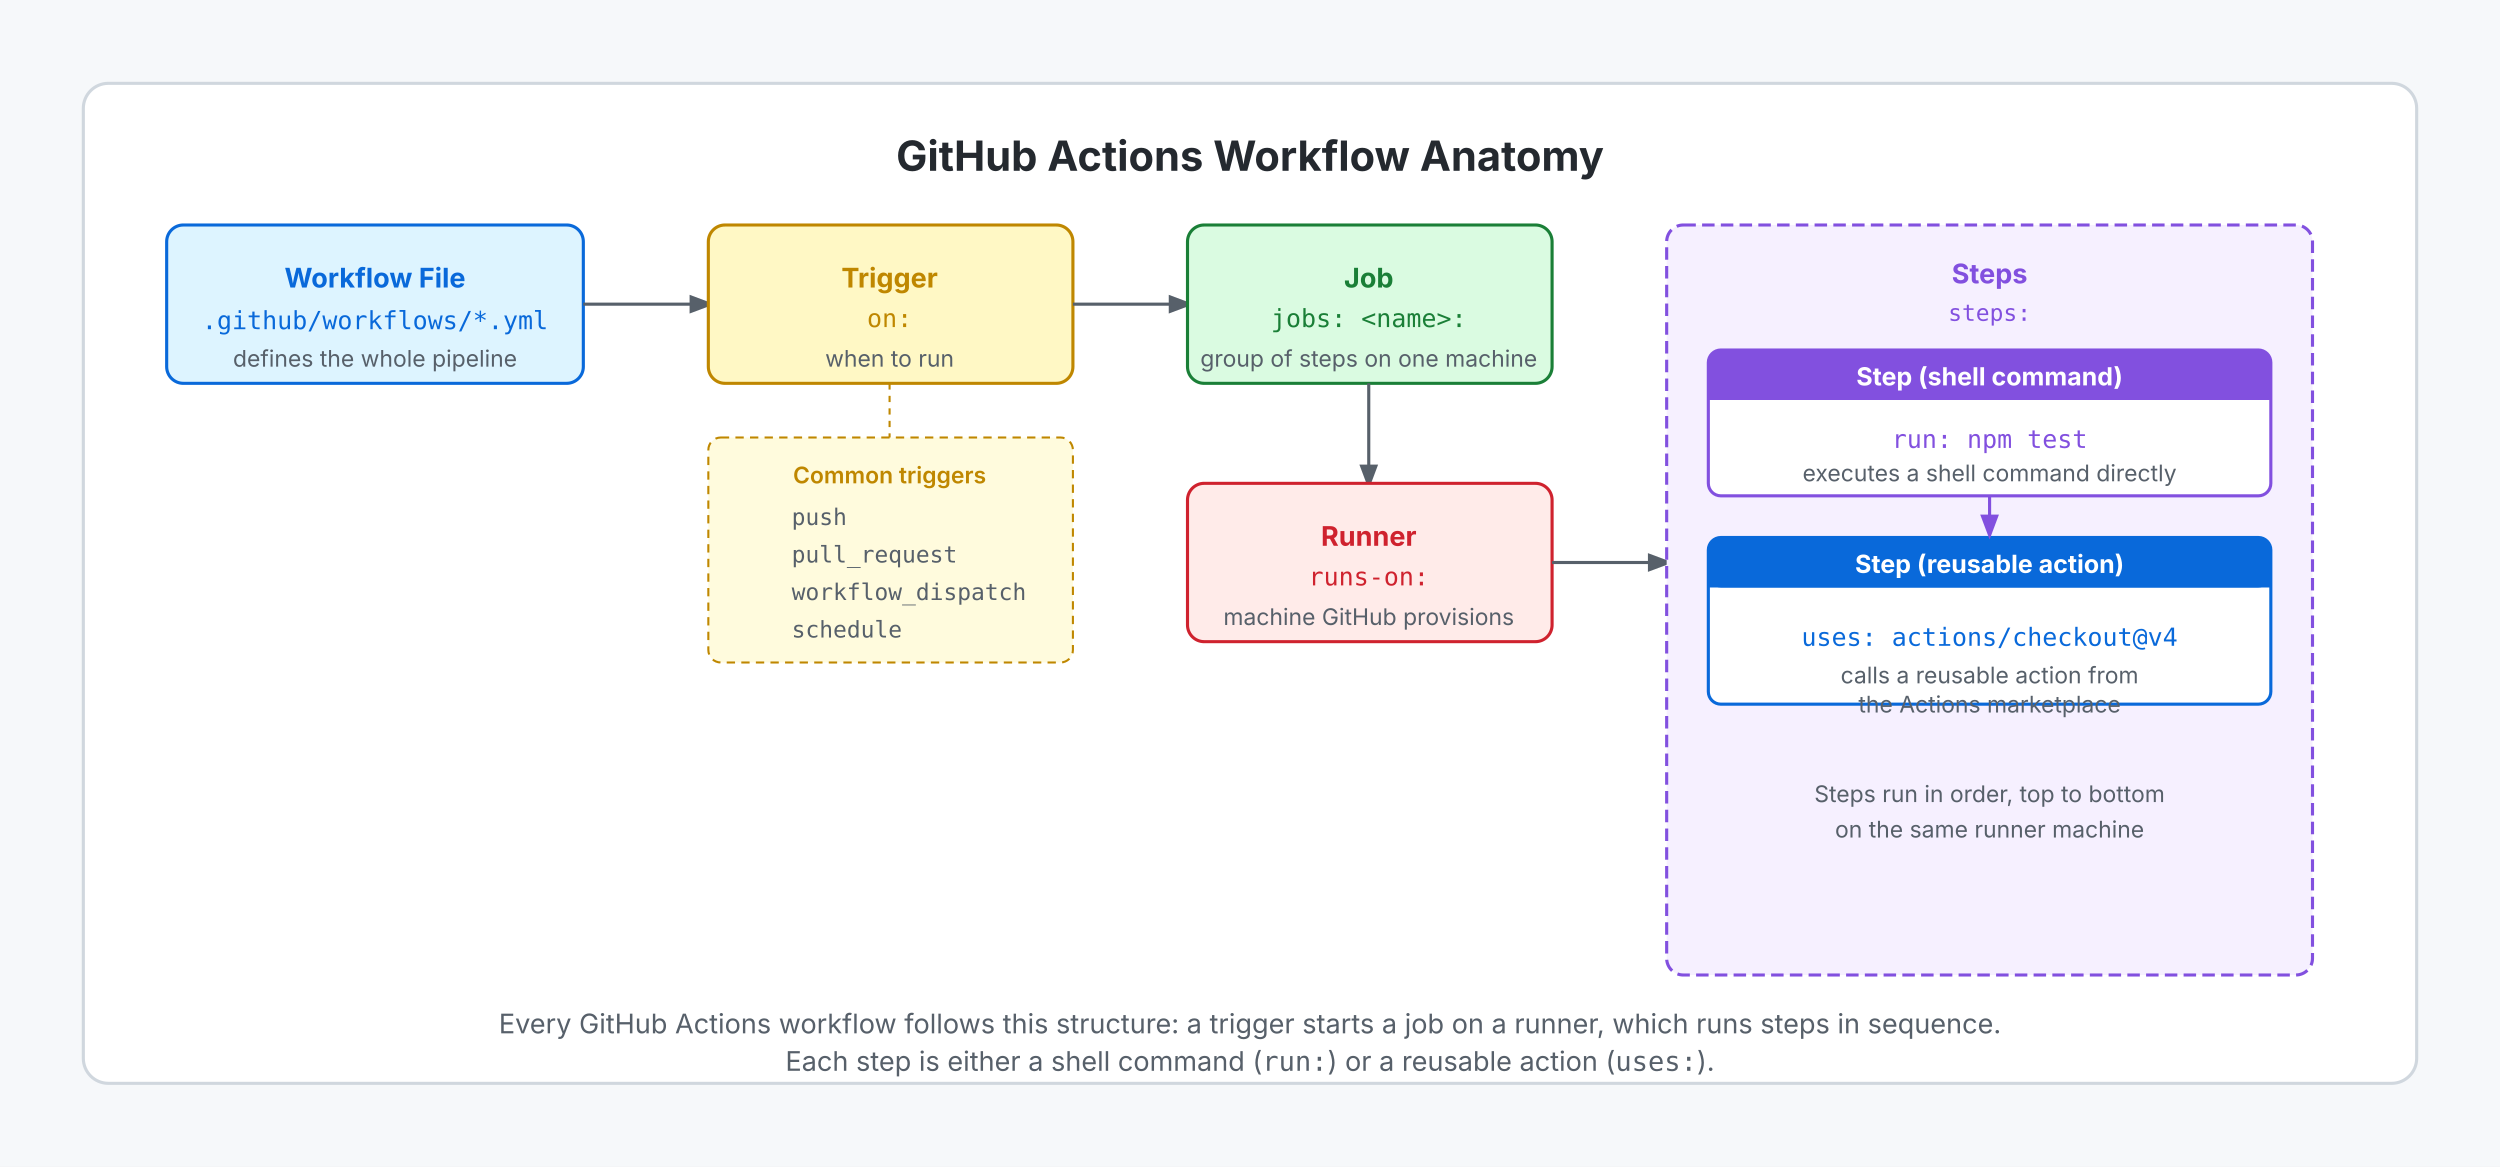
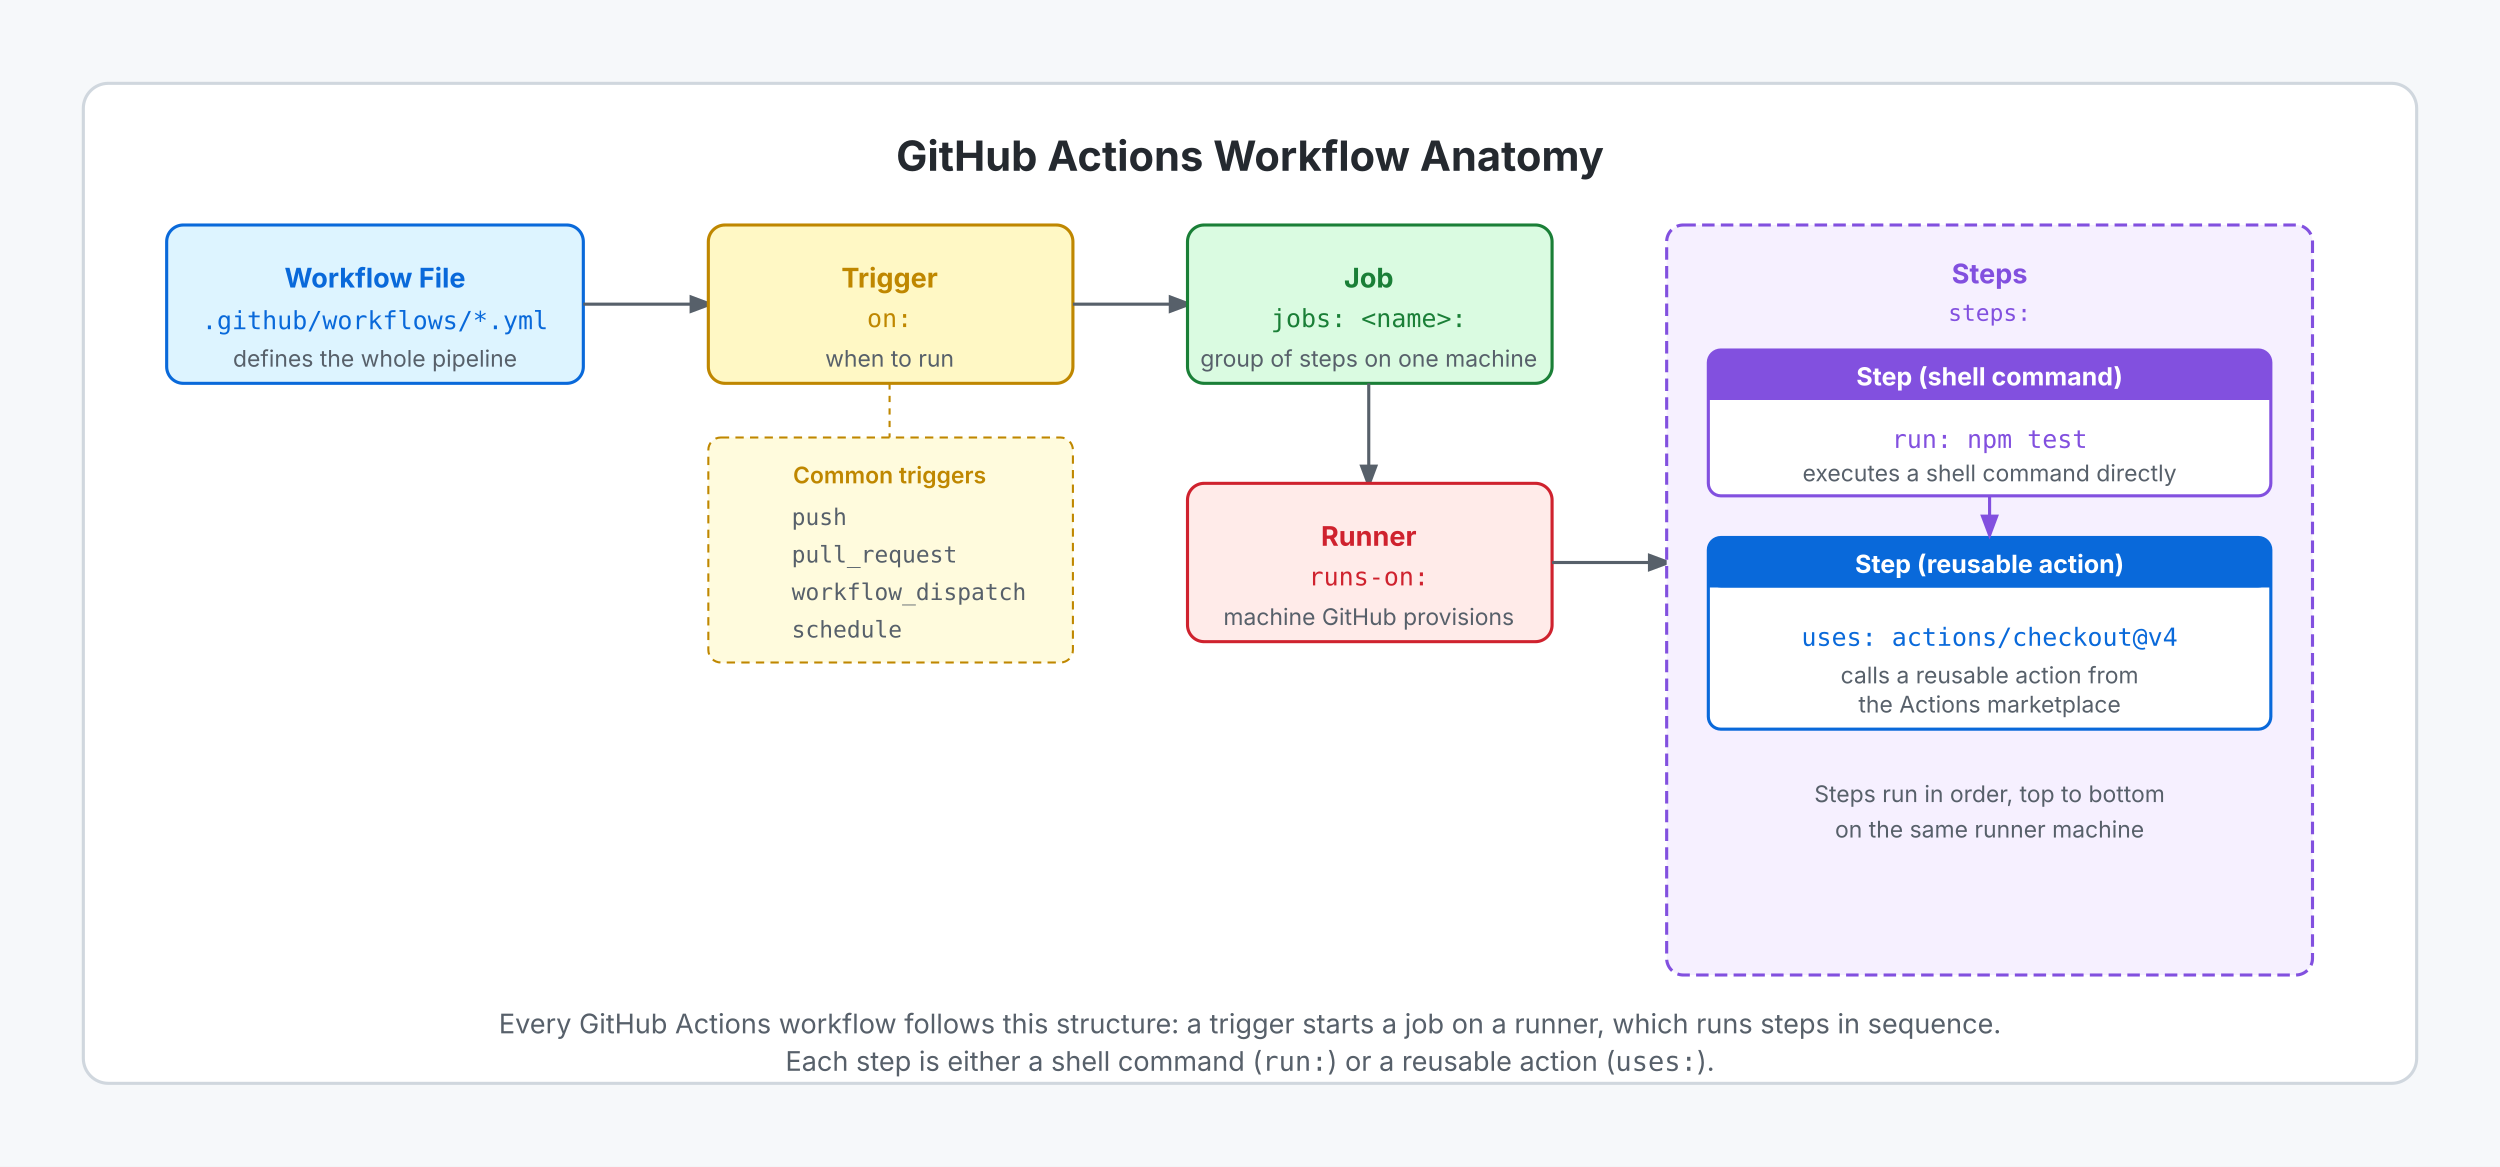
<svg xmlns="http://www.w3.org/2000/svg" width="1200" height="560" viewBox="0 0 1200 560" role="img" aria-label="GitHub Actions workflow anatomy: trigger, job, runner, steps, and actions shown as nested layers">
  <rect width="1200" height="560" fill="#f6f8fa" />
  <rect x="40" y="40" width="1120" height="480" rx="12" ry="12" fill="#ffffff" stroke="#d0d7de" stroke-width="1.5" />
  <text x="600" y="82" font-family="system-ui, -apple-system, sans-serif" font-size="20" font-weight="700" fill="#24292f" text-anchor="middle">GitHub Actions Workflow Anatomy</text>
  <rect x="80" y="108" width="200" height="76" rx="8" ry="8" fill="#ddf4ff" stroke="#0969da" stroke-width="1.5" />
  <text x="180" y="138" font-family="system-ui, -apple-system, sans-serif" font-size="13" font-weight="700" fill="#0969da" text-anchor="middle">Workflow File</text>
  <text x="180" y="158" font-family="monospace, monospace" font-size="12" fill="#0969da" text-anchor="middle">.github/workflows/*.yml</text>
  <text x="180" y="176" font-family="system-ui, -apple-system, sans-serif" font-size="11" fill="#57606a" text-anchor="middle">defines the whole pipeline</text>
  <line x1="280" y1="146" x2="340" y2="146" stroke="#57606a" stroke-width="1.5" marker-end="url(#arrow)" />
  <rect x="340" y="108" width="175" height="76" rx="8" ry="8" fill="#fff8c5" stroke="#bf8700" stroke-width="1.5" />
  <text x="427" y="138" font-family="system-ui, -apple-system, sans-serif" font-size="13" font-weight="700" fill="#bf8700" text-anchor="middle">Trigger</text>
  <text x="427" y="157" font-family="monospace, monospace" font-size="12" fill="#bf8700" text-anchor="middle">on:</text>
  <text x="427" y="176" font-family="system-ui, -apple-system, sans-serif" font-size="11" fill="#57606a" text-anchor="middle">when to run</text>
  <line x1="515" y1="146" x2="570" y2="146" stroke="#57606a" stroke-width="1.5" marker-end="url(#arrow)" />
  <rect x="570" y="108" width="175" height="76" rx="8" ry="8" fill="#dafbe1" stroke="#1a7f37" stroke-width="1.5" />
  <text x="657" y="138" font-family="system-ui, -apple-system, sans-serif" font-size="13" font-weight="700" fill="#1a7f37" text-anchor="middle">Job</text>
  <text x="657" y="157" font-family="monospace, monospace" font-size="12" fill="#1a7f37" text-anchor="middle">jobs: &lt;name&gt;:</text>
  <text x="657" y="176" font-family="system-ui, -apple-system, sans-serif" font-size="11" fill="#57606a" text-anchor="middle">group of steps on one machine</text>
  <line x1="657" y1="184" x2="657" y2="232" stroke="#57606a" stroke-width="1.5" marker-end="url(#arrow)" />
  <rect x="570" y="232" width="175" height="76" rx="8" ry="8" fill="#ffebe9" stroke="#cf222e" stroke-width="1.5" />
  <text x="657" y="262" font-family="system-ui, -apple-system, sans-serif" font-size="13" font-weight="700" fill="#cf222e" text-anchor="middle">Runner</text>
  <text x="657" y="281" font-family="monospace, monospace" font-size="12" fill="#cf222e" text-anchor="middle">runs-on:</text>
  <text x="657" y="300" font-family="system-ui, -apple-system, sans-serif" font-size="11" fill="#57606a" text-anchor="middle">machine GitHub provisions</text>
  <line x1="745" y1="270" x2="800" y2="270" stroke="#57606a" stroke-width="1.5" marker-end="url(#arrow)" />
  <rect x="800" y="108" width="310" height="360" rx="8" ry="8" fill="#f6f0ff" stroke="#8250df" stroke-width="1.5" stroke-dasharray="6,3" />
  <text x="955" y="136" font-family="system-ui, -apple-system, sans-serif" font-size="13" font-weight="700" fill="#8250df" text-anchor="middle">Steps</text>
  <text x="955" y="154" font-family="monospace, monospace" font-size="11" fill="#8250df" text-anchor="middle">steps:</text>
  <rect x="820" y="168" width="270" height="70" rx="6" ry="6" fill="#ffffff" stroke="#8250df" stroke-width="1.5" />
  <rect x="820" y="168" width="270" height="24" rx="6" ry="6" fill="#8250df" />
  <rect x="820" y="180" width="270" height="12" fill="#8250df" />
  <text x="955" y="185" font-family="system-ui, -apple-system, sans-serif" font-size="12" font-weight="700" fill="#ffffff" text-anchor="middle">Step (shell command)</text>
  <text x="955" y="215" font-family="monospace, monospace" font-size="12" fill="#8250df" text-anchor="middle">run: npm test</text>
  <text x="955" y="231" font-family="system-ui, -apple-system, sans-serif" font-size="11" fill="#57606a" text-anchor="middle">executes a shell command directly</text>
-   <rect x="820" y="258" width="270" height="80" rx="6" ry="6" fill="#ffffff" stroke="#0969da" stroke-width="1.5" />
+   <rect x="820" y="258" width="270" height="92" rx="6" ry="6" fill="#ffffff" stroke="#0969da" stroke-width="1.5" />
  <rect x="820" y="258" width="270" height="24" rx="6" ry="6" fill="#0969da" />
  <rect x="820" y="270" width="270" height="12" fill="#0969da" />
  <text x="955" y="275" font-family="system-ui, -apple-system, sans-serif" font-size="12" font-weight="700" fill="#ffffff" text-anchor="middle">Step (reusable action)</text>
  <text x="955" y="310" font-family="monospace, monospace" font-size="12" fill="#0969da" text-anchor="middle">uses: actions/checkout@v4</text>
  <text x="955" y="328" font-family="system-ui, -apple-system, sans-serif" font-size="11" fill="#57606a" text-anchor="middle">calls a reusable action from</text>
  <text x="955" y="342" font-family="system-ui, -apple-system, sans-serif" font-size="11" fill="#57606a" text-anchor="middle">the Actions marketplace</text>
  <text x="955" y="385" font-family="system-ui, -apple-system, sans-serif" font-size="11" fill="#57606a" text-anchor="middle">Steps run in order, top to bottom</text>
  <text x="955" y="402" font-family="system-ui, -apple-system, sans-serif" font-size="11" fill="#57606a" text-anchor="middle">on the same runner machine</text>
  <line x1="955" y1="238" x2="955" y2="256" stroke="#8250df" stroke-width="1.5" marker-end="url(#arrowPurple)" />
  <rect x="340" y="210" width="175" height="108" rx="6" ry="6" fill="#fffbdd" stroke="#bf8700" stroke-width="1" stroke-dasharray="4,3" />
  <text x="427" y="232" font-family="system-ui, -apple-system, sans-serif" font-size="11" font-weight="600" fill="#bf8700" text-anchor="middle">Common triggers</text>
  <text x="380" y="252" font-family="monospace, monospace" font-size="11" fill="#57606a">push</text>
  <text x="380" y="270" font-family="monospace, monospace" font-size="11" fill="#57606a">pull_request</text>
  <text x="380" y="288" font-family="monospace, monospace" font-size="11" fill="#57606a">workflow_dispatch</text>
  <text x="380" y="306" font-family="monospace, monospace" font-size="11" fill="#57606a">schedule</text>
  <line x1="427" y1="184" x2="427" y2="210" stroke="#bf8700" stroke-width="1" stroke-dasharray="3,3" />
  <text x="600" y="496" font-family="system-ui, -apple-system, sans-serif" font-size="13" fill="#57606a" text-anchor="middle">Every GitHub Actions workflow follows this structure: a trigger starts a job on a runner, which runs steps in sequence.</text>
  <text x="600" y="514" font-family="system-ui, -apple-system, sans-serif" font-size="13" fill="#57606a" text-anchor="middle">Each step is either a shell command (<tspan font-family="monospace">run:</tspan>) or a reusable action (<tspan font-family="monospace">uses:</tspan>).</text>
  <defs>
    <marker id="arrow" markerWidth="8" markerHeight="8" refX="6" refY="3" orient="auto">
      <path d="M0,0 L0,6 L8,3 z" fill="#57606a" />
    </marker>
    <marker id="arrowPurple" markerWidth="8" markerHeight="8" refX="6" refY="3" orient="auto">
      <path d="M0,0 L0,6 L8,3 z" fill="#8250df" />
    </marker>
  </defs>
</svg>
